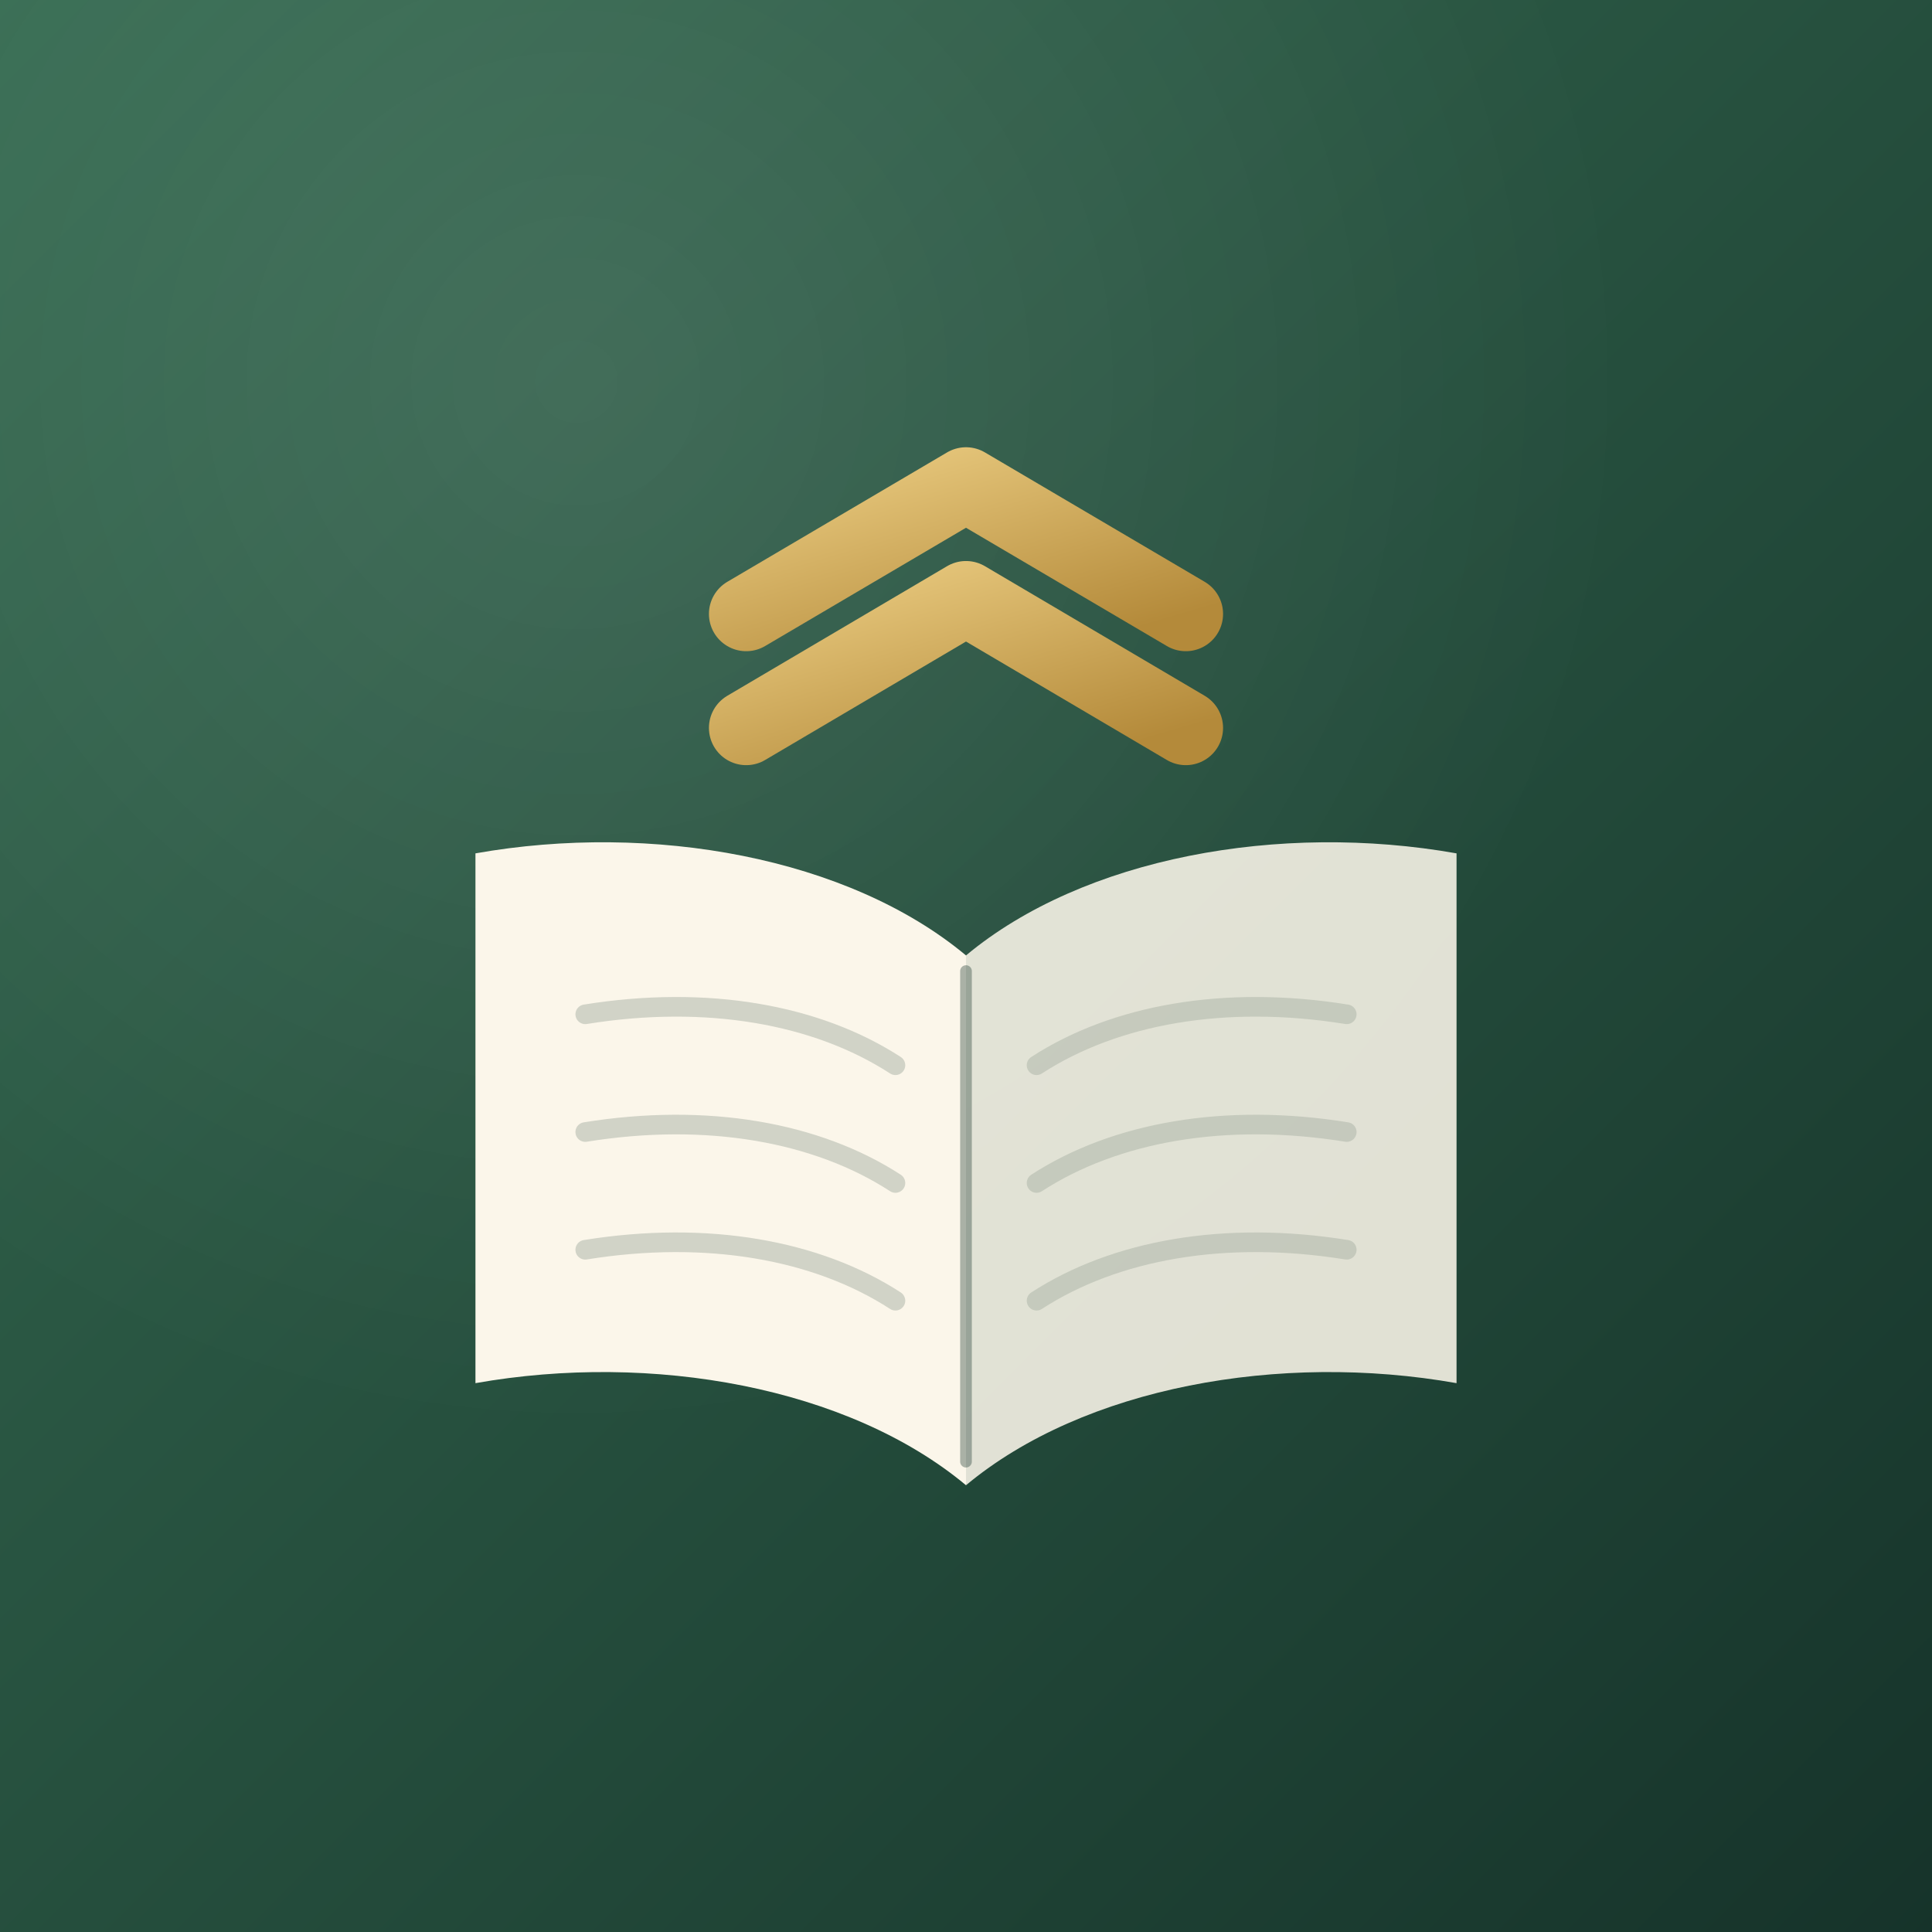
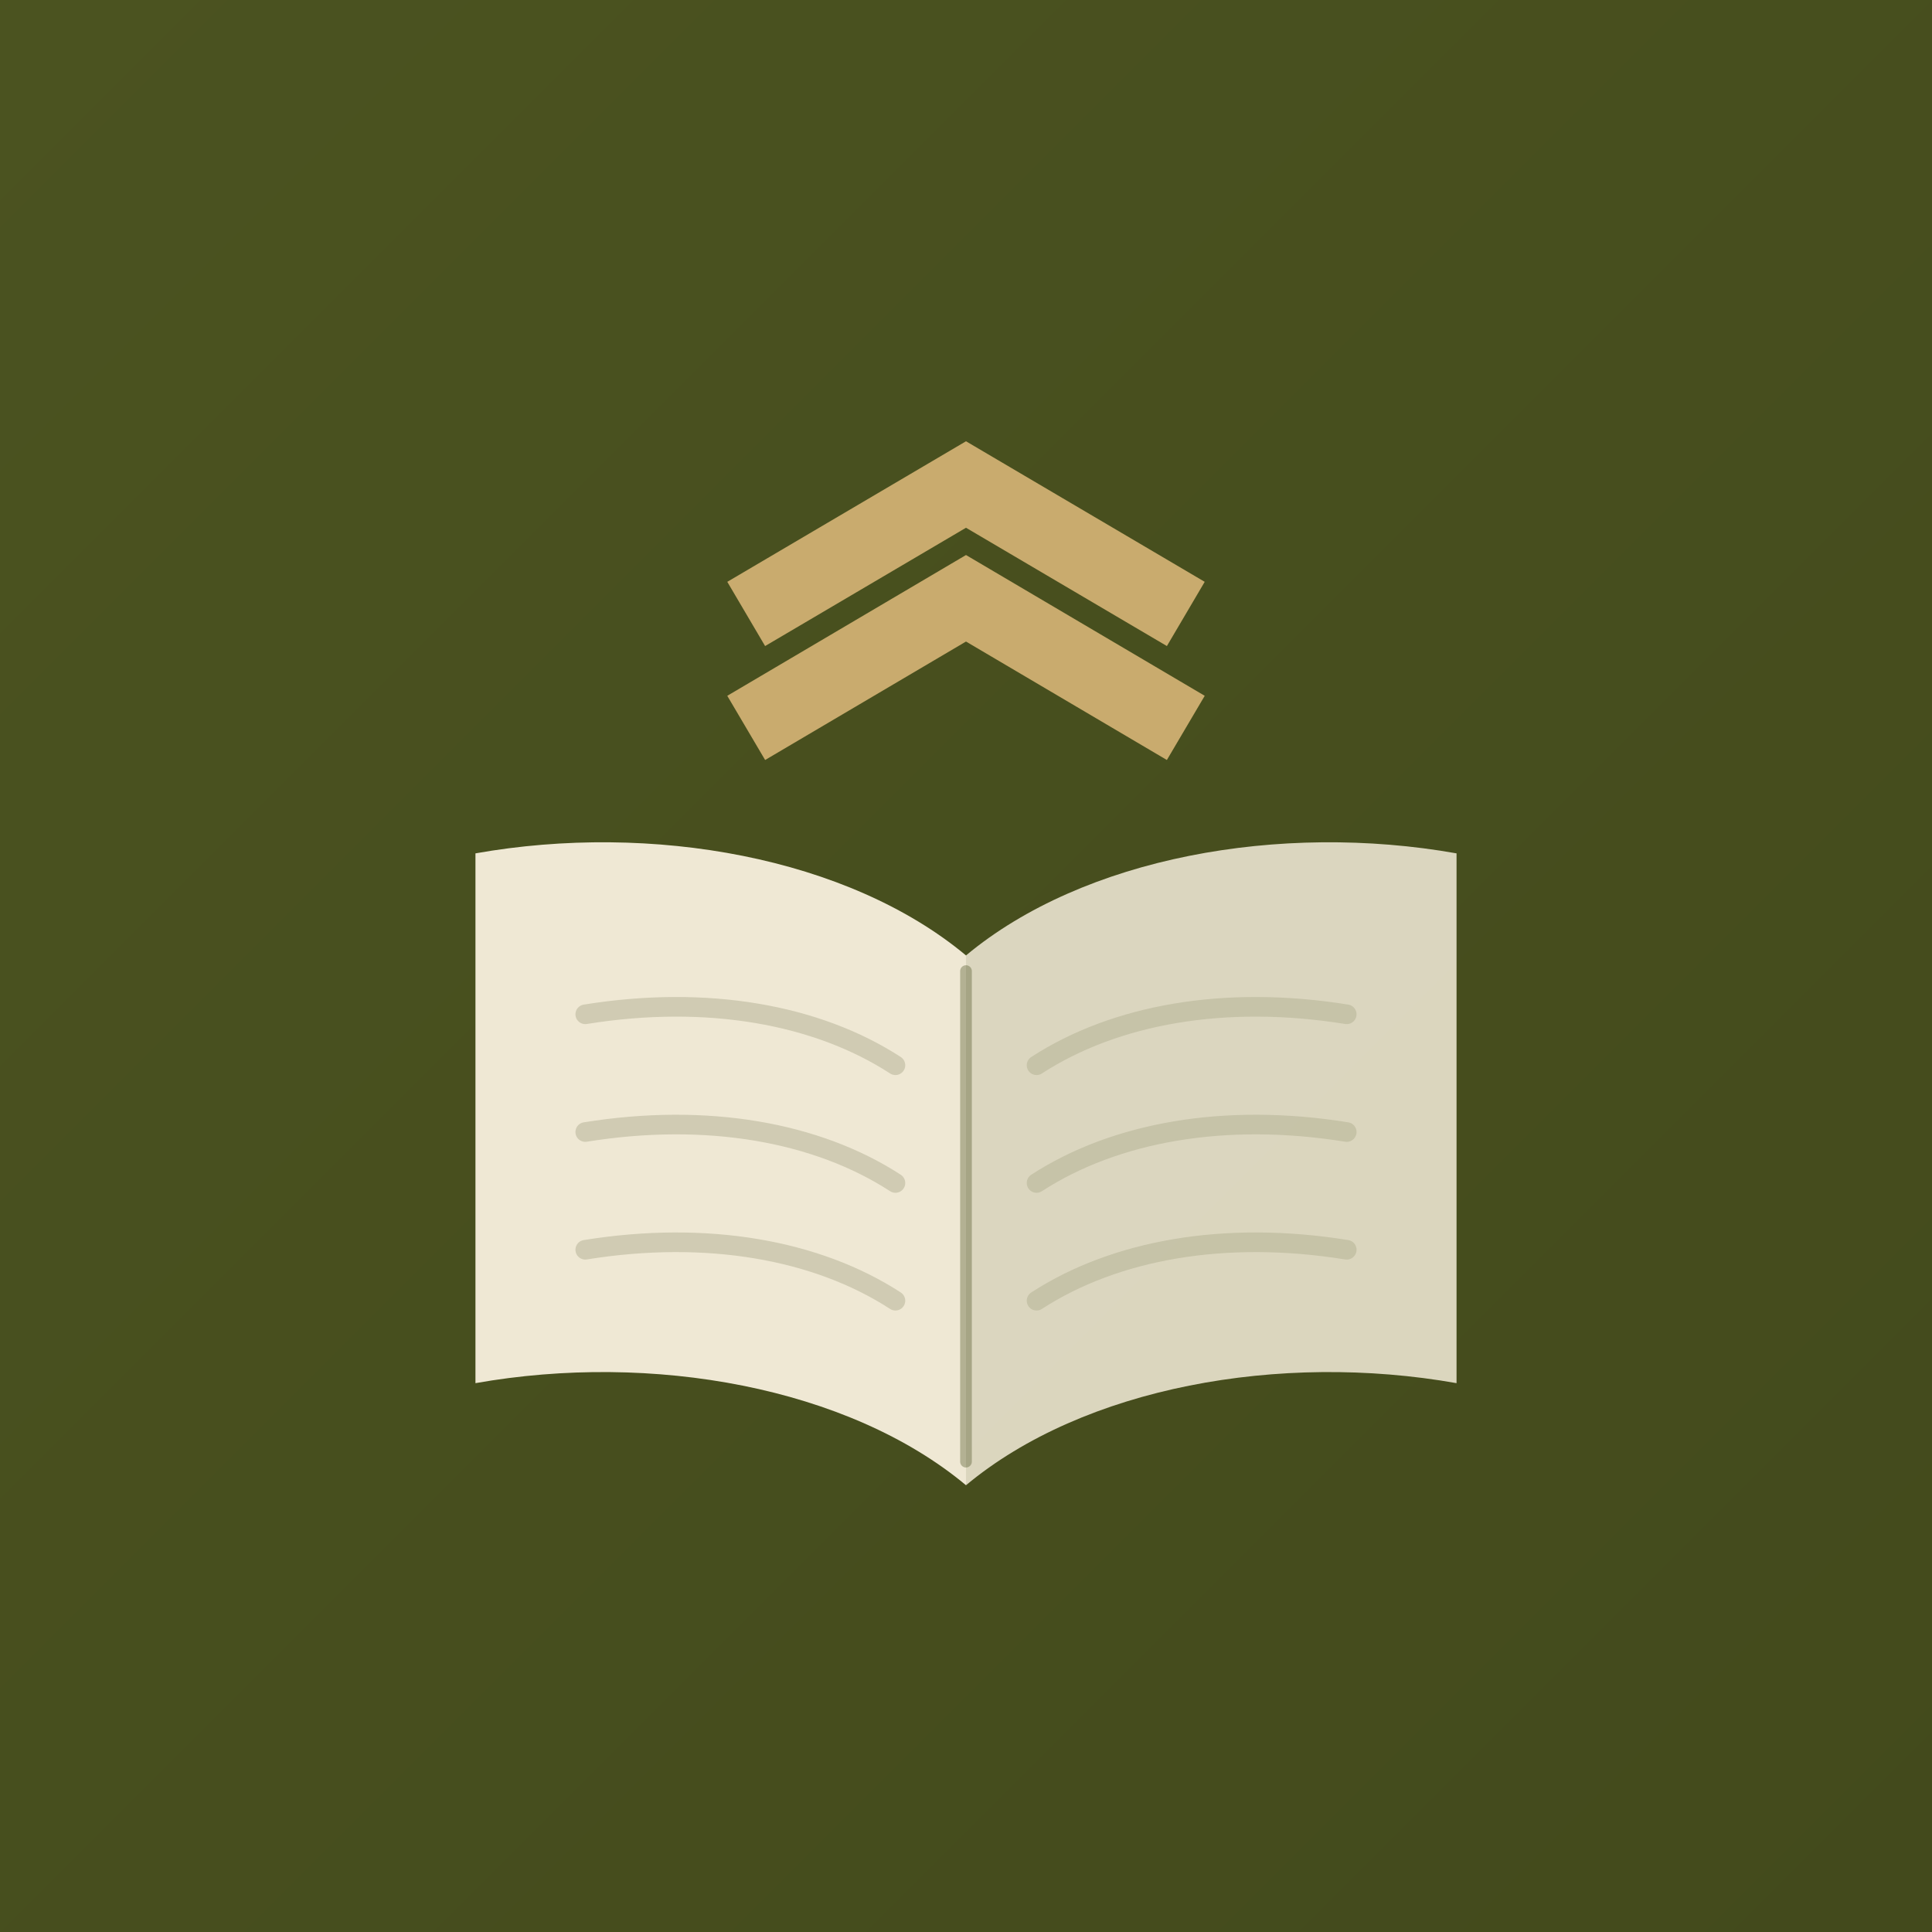
<svg xmlns="http://www.w3.org/2000/svg" viewBox="0 0 1024 1024" width="1024" height="1024">
  <defs>
    <linearGradient id="bg" x1="0" y1="0" x2="1" y2="1">
-       <stop offset="0" stop-color="#356b51" />
-       <stop offset="1" stop-color="#16332a" />
+       <stop offset="0" stop-color="#4b5320" />
+       <stop offset="1" stop-color="#434a1c" />
    </linearGradient>
    <radialGradient id="glow" cx=".3" cy=".2" r=".9">
      <stop offset="0" stop-color="#ffffff" stop-opacity=".10" />
      <stop offset=".6" stop-color="#ffffff" stop-opacity="0" />
    </radialGradient>
    <linearGradient id="brass" x1="0" y1="0" x2="1" y2="1">
-       <stop offset="0" stop-color="#e8c97e" />
-       <stop offset="1" stop-color="#b48a3a" />
+       <stop offset="0" stop-color="#c9ab6e" />
+       <stop offset="1" stop-color="#c9ab6e" />
    </linearGradient>
  </defs>
  <rect width="1024" height="1024" fill="url(#bg)" />
-   <rect width="1024" height="1024" fill="url(#glow)" />
-   <path d="M512.0 506.4 C449.6 454.4 345.6 435.7 252.0 452.3 L252.0 733.1 C345.6 716.5 449.6 735.2 512.0 787.2 Z" fill="#fbf6ea" />
-   <path d="M512.0 506.4 C574.4 454.4 678.4 435.7 772.0 452.3 L772.0 733.1 C678.4 716.5 574.4 735.2 512.0 787.2 Z" fill="#fbf6ea" opacity=".88" />
-   <path d="M512.0 514.7 L512.0 774.7" stroke="#16332a" stroke-opacity=".35" stroke-width="6.2" stroke-linecap="round" />
-   <path d="M310.2 537.6 C374.7 527.2 433.0 537.6 474.6 564.6 M310.2 600.0 C374.7 589.6 433.0 600.0 474.6 627.0 M310.2 662.4 C374.7 652.0 433.0 662.4 474.6 689.4" stroke="#16332a" stroke-opacity=".18" stroke-width="10.4" fill="none" stroke-linecap="round" />
-   <path d="M549.4 564.6 C591.0 537.6 649.3 527.2 713.8 537.6 M549.4 627.0 C591.0 600.0 649.3 589.6 713.8 600.0 M549.4 689.4 C591.0 662.4 649.3 652.0 713.8 662.4" stroke="#16332a" stroke-opacity=".14" stroke-width="10.4" fill="none" stroke-linecap="round" />
-   <path d="M395.5 325.4 L512.0 256.8 L628.5 325.4" stroke="url(#brass)" stroke-width="39.5" fill="none" stroke-linecap="round" stroke-linejoin="round" />
-   <path d="M395.5 385.8 L512.0 317.1 L628.5 385.8" stroke="url(#brass)" stroke-width="39.5" fill="none" stroke-linecap="round" stroke-linejoin="round" />
+   <path d="M512.0 506.4 C449.6 454.4 345.6 435.7 252.0 452.3 L252.0 733.1 C345.6 716.5 449.6 735.2 512.0 787.2 Z" fill="#efe8d4" />
+   <path d="M512.0 506.4 C574.4 454.4 678.4 435.7 772.0 452.3 L772.0 733.1 C678.4 716.5 574.4 735.2 512.0 787.2 Z" fill="#efe8d4" opacity=".88" />
+   <path d="M512.0 514.7 L512.0 774.7" stroke="#434a1c" stroke-opacity=".35" stroke-width="6.2" stroke-linecap="round" />
+   <path d="M310.2 537.6 C374.7 527.2 433.0 537.6 474.6 564.6 M310.2 600.0 C374.7 589.6 433.0 600.0 474.6 627.0 M310.2 662.4 C374.7 652.0 433.0 662.4 474.6 689.4" stroke="#434a1c" stroke-opacity=".18" stroke-width="10.4" fill="none" stroke-linecap="round" />
+   <path d="M549.4 564.6 C591.0 537.6 649.3 527.2 713.8 537.6 M549.4 627.0 C591.0 600.0 649.3 589.6 713.8 600.0 M549.4 689.4 C591.0 662.4 649.3 652.0 713.8 662.4" stroke="#434a1c" stroke-opacity=".14" stroke-width="10.4" fill="none" stroke-linecap="round" />
+   <path d="M395.5 325.4 L512.0 256.8 L628.5 325.4" stroke="url(#brass)" stroke-width="39.5" fill="none" stroke-linecap="butt" stroke-linejoin="miter" stroke-miterlimit="10" />
+   <path d="M395.5 385.8 L512.0 317.1 L628.5 385.8" stroke="url(#brass)" stroke-width="39.5" fill="none" stroke-linecap="butt" stroke-linejoin="miter" stroke-miterlimit="10" />
</svg>
